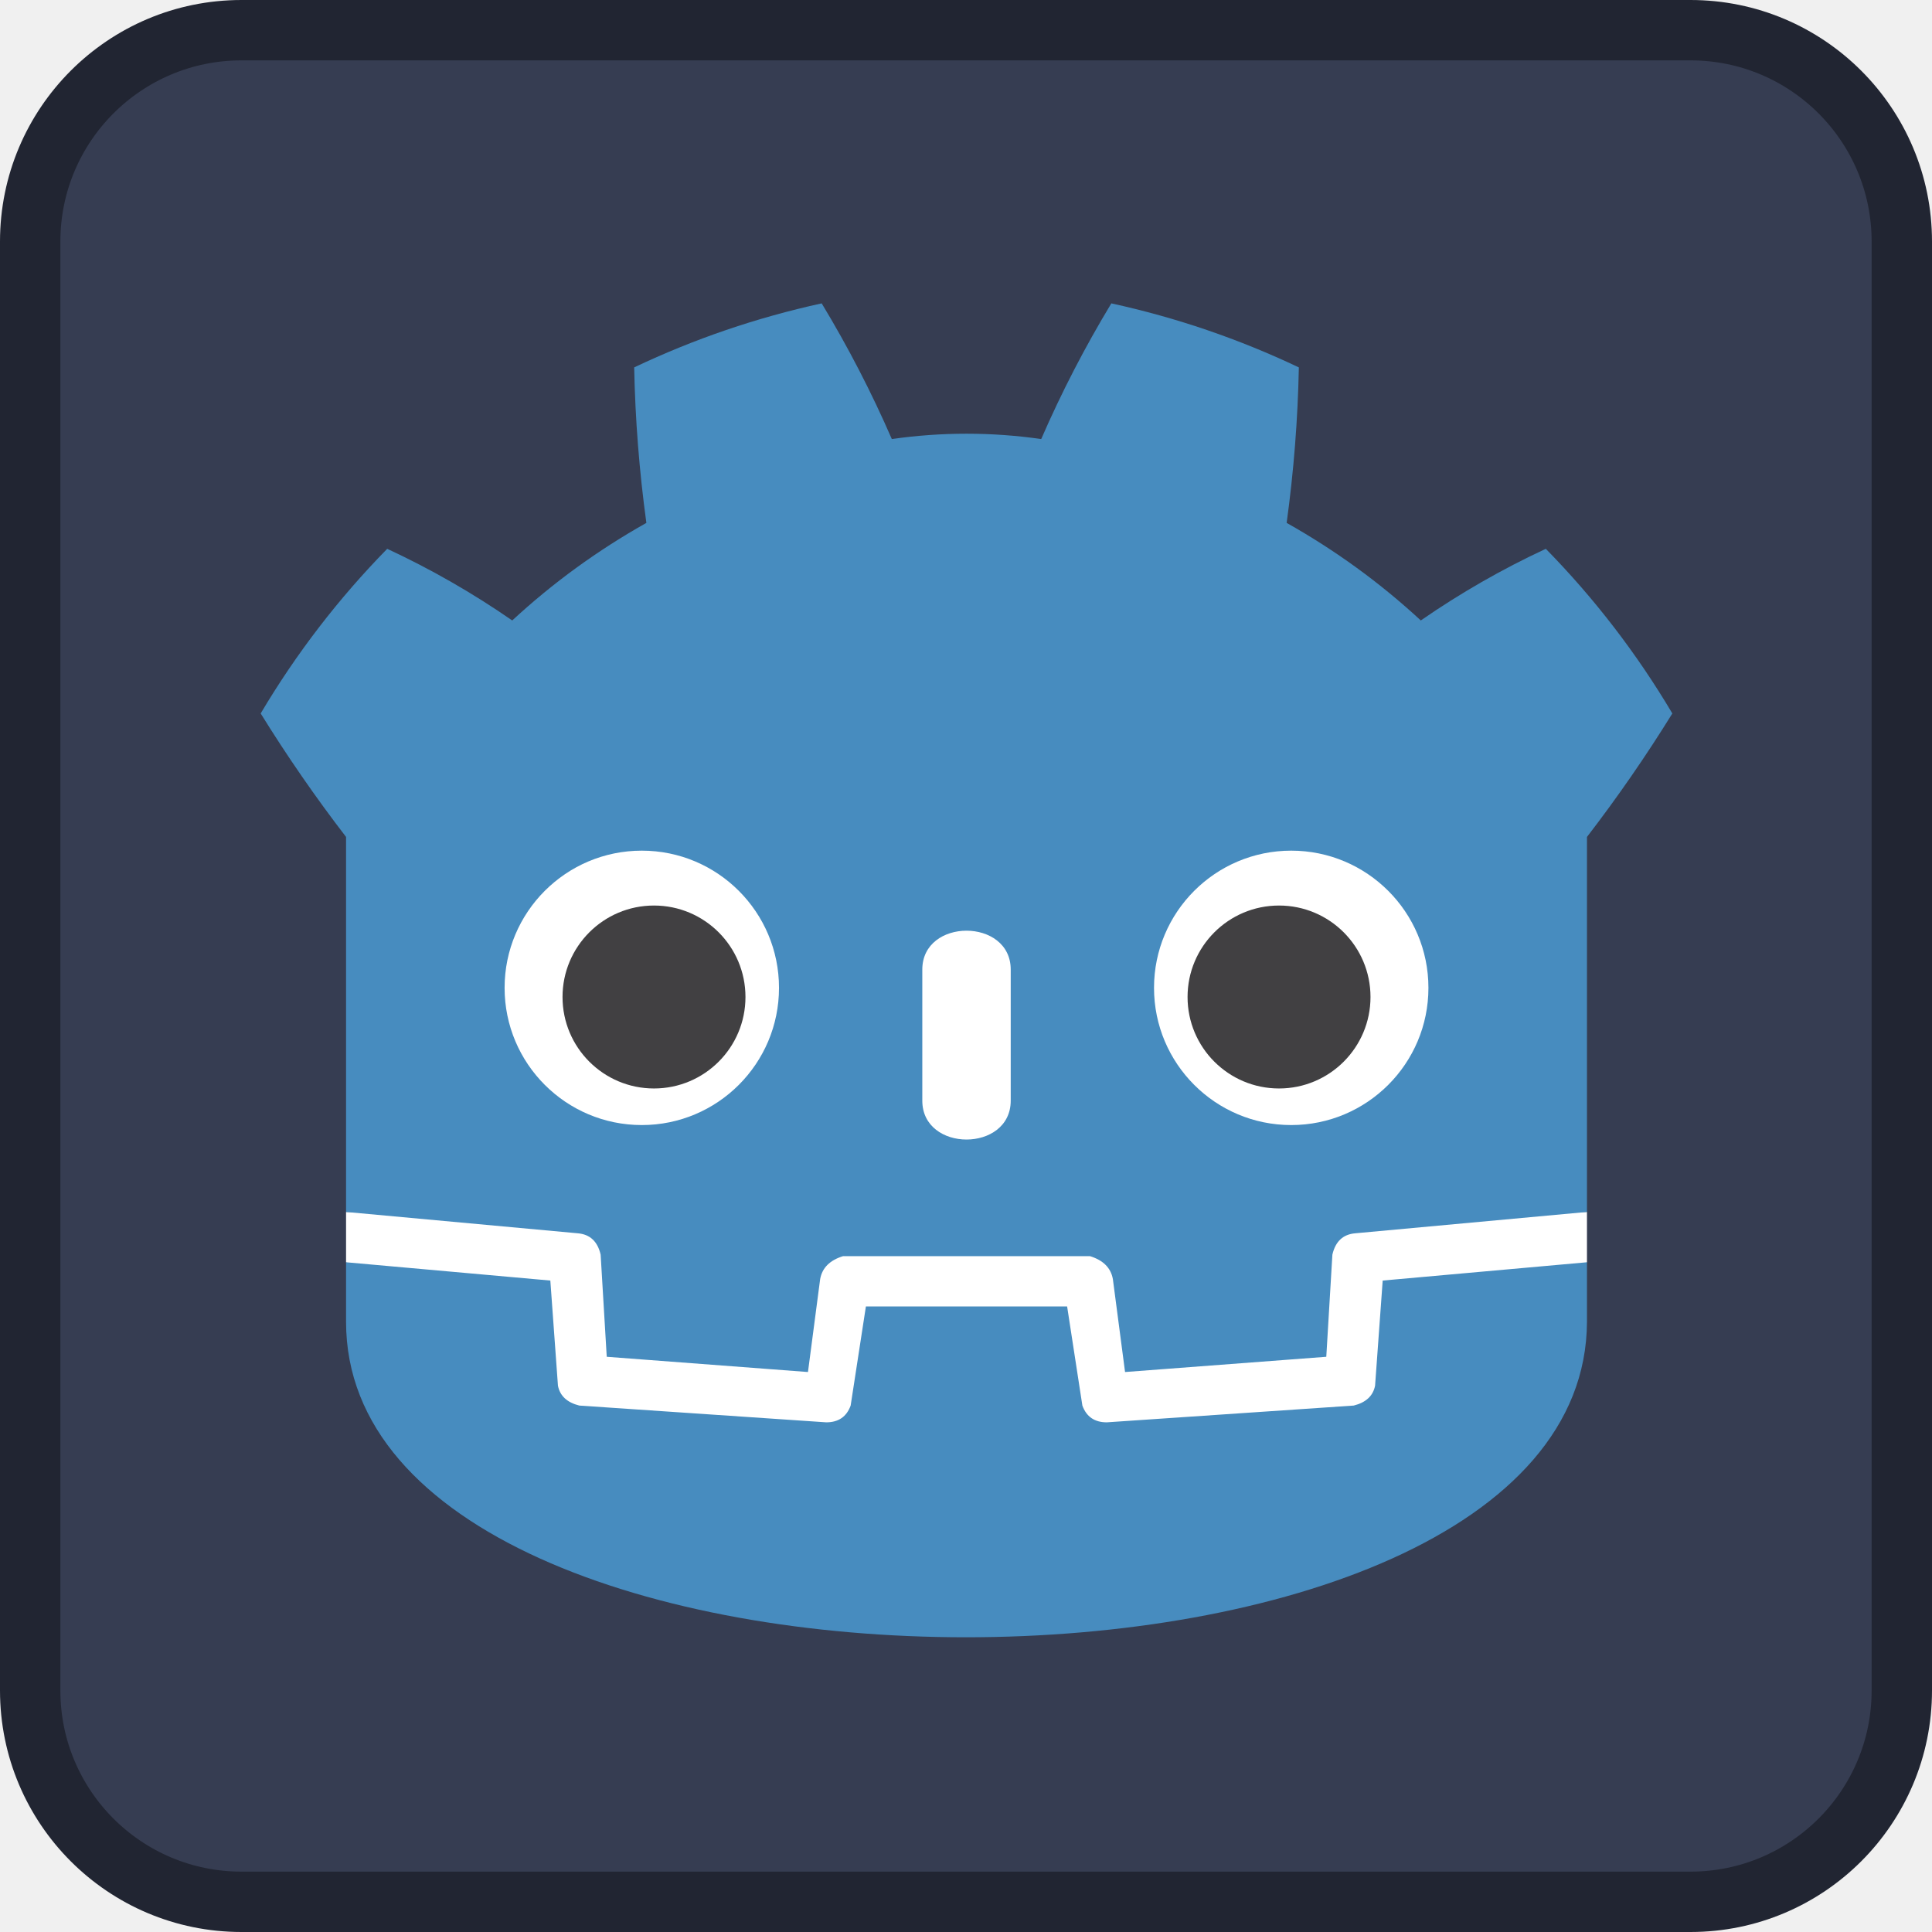
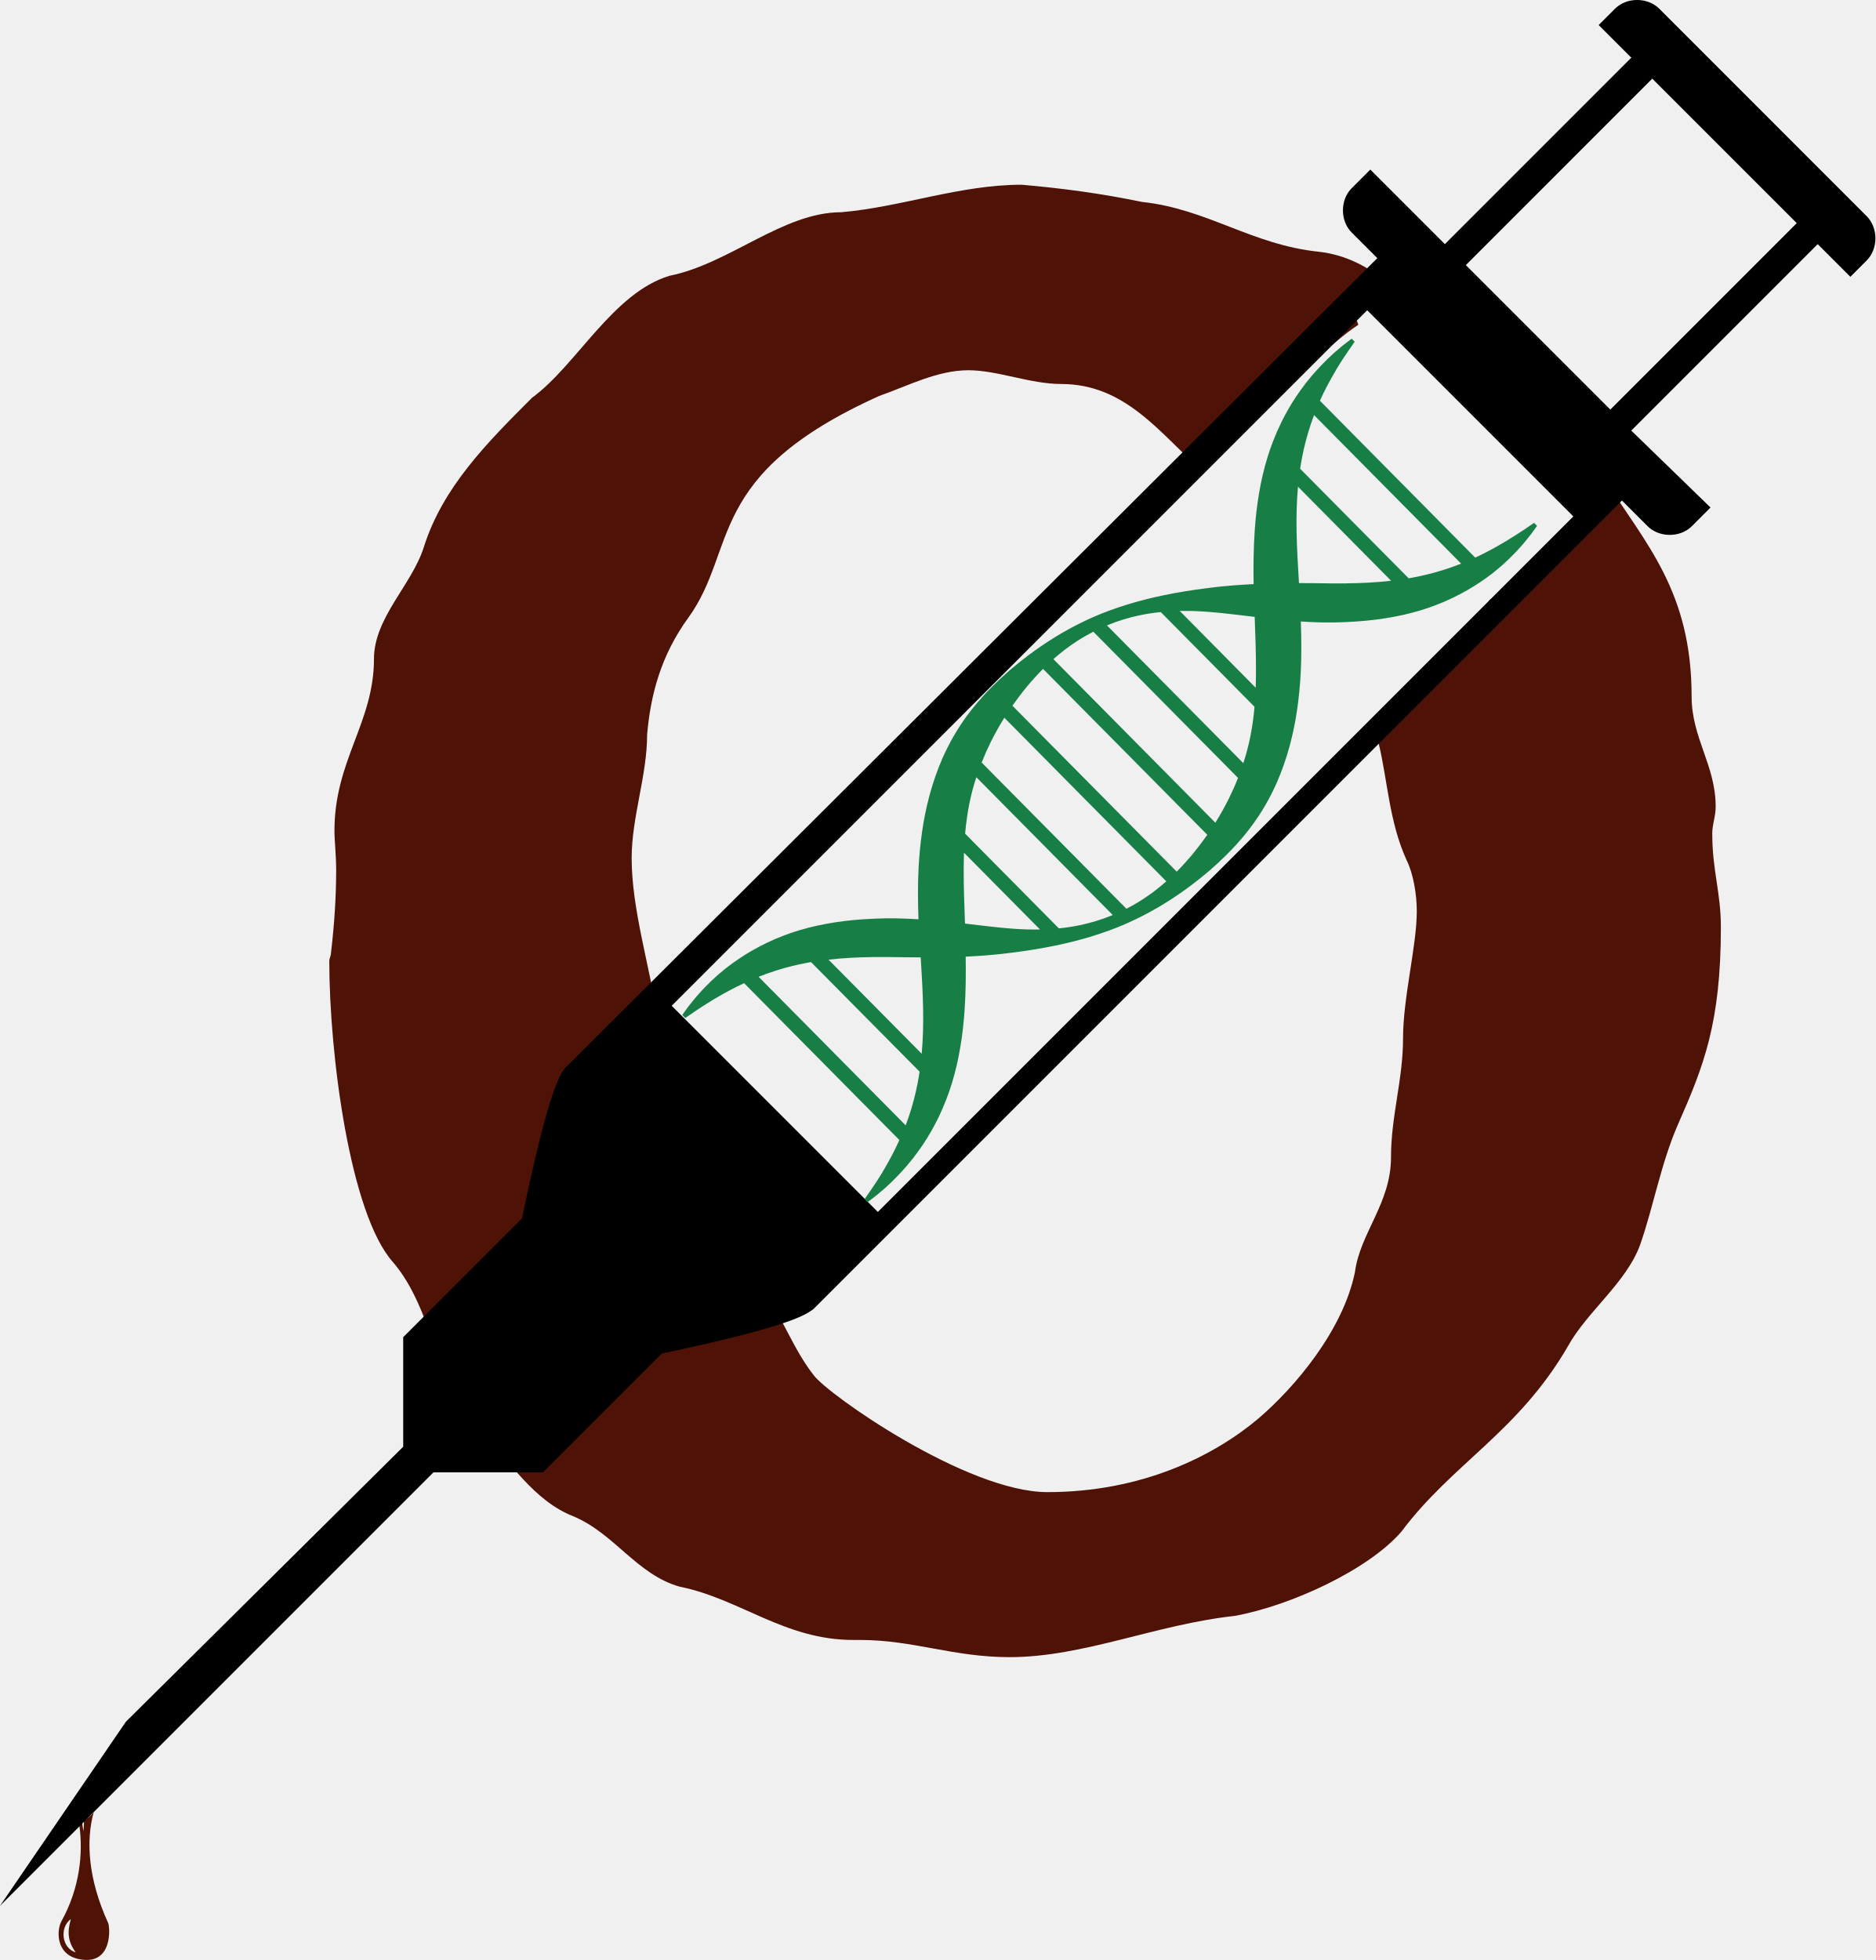
- <svg xmlns="http://www.w3.org/2000/svg" width="128" height="128">
-   <rect width="124" height="124" x="2" y="2" fill="#363d52" stroke="#212532" stroke-width="4" rx="14" />
-   <g fill="#fff" transform="translate(12.322 12.322)scale(.101)">
-     <path d="M105 673v33q407 354 814 0v-33z" />
-     <path fill="#478cbf" d="m105 673 152 14q12 1 15 14l4 67 132 10 8-61q2-11 15-15h162q13 4 15 15l8 61 132-10 4-67q3-13 15-14l152-14V427q30-39 56-81-35-59-83-108-43 20-82 47-40-37-88-64 7-51 8-102-59-28-123-42-26 43-46 89-49-7-98 0-20-46-46-89-64 14-123 42 1 51 8 102-48 27-88 64-39-27-82-47-48 49-83 108 26 42 56 81zm0 33v39c0 276 813 276 814 0v-39l-134 12-5 69q-2 10-14 13l-162 11q-12 0-16-11l-10-65H446l-10 65q-4 11-16 11l-162-11q-12-3-14-13l-5-69z" />
-     <path d="M483 600c0 34 58 34 58 0v-86c0-34-58-34-58 0z" />
-     <circle cx="725" cy="526" r="90" />
-     <circle cx="299" cy="526" r="90" />
-   </g>
-   <g fill="#414042" transform="translate(12.322 12.322)scale(.101)">
-     <circle cx="307" cy="532" r="60" />
-     <circle cx="717" cy="532" r="60" />
+ <svg xmlns="http://www.w3.org/2000/svg" id="Calque_2" data-name="Calque 2" viewBox="0 0 436.65 456.32">
+   <defs>
+     <style>
+       .cls-1 {
+         fill: #4f1306;
+       }
+ 
+       .cls-2 {
+         fill: #177f46;
+       }
+ 
+       .cls-3 {
+         fill: #4f1206;
+       }
+     </style>
+   </defs>
+   <g id="Noir">
+     <g>
+       <path class="cls-3" d="M398.66,194.19c0-2.4.8-4,.8-6.4,0-9.6-5.6-16-5.6-25.6,0-24.58-10.67-35.51-20.48-50.97-.74,4.97-2.63,9.8-5.47,13.52-5.18,6.78-13.23,10.77-21.09,14.91-.73,1.29-1.45,2.59-2.21,3.86-.66.58-1.36,1.06-2.1,1.48-5.06,8.2-12.26,14.9-19.82,20.82-.99.78-2.08,1.43-3.22,1.98.92,2.8,1.45,4.8,1.6,5.6,2,8.4,2.4,18,6.4,26.8,1.6,3.2,2.4,8,2.4,12,0,8-3.2,20-3.2,29.6s-2.8,18-2.8,27.6c0,10.8-7.2,17.6-8.4,26.8-2.8,13.6-14,26.8-22.4,34-10.4,8.8-27.2,17.2-49.2,17.2-18.8,0-51.2-22.8-54.4-27.2-6-7.6-8-16.8-16-24.4-12.09-11.34-18.11-41.22-19.42-51.91-1.59-.87-2.57-1.99-2.47-3.43.08-1.17.69-2.12,1.65-2.91-2.03-12.91-6.16-25.96-6.16-37.74,0-9.6,3.6-19.2,3.6-28.8.8-9.2,3.2-18.4,9.6-27.2,11.6-16,3.6-33.2,44.4-51.6,6.8-2.4,13.6-6,20.8-6,6.8,0,14.4,3.2,21.6,3.2,14.82,0,22.79,11.21,32.43,19.89,4.51-6.62,11.75-11.14,17.6-16.44,6.41-5.8,11.98-12.45,19.17-17.25-.57-1.46-1.06-2.95-1.42-4.47-.65-2.73,3.62-4.32,8.54-5.23-4.76-3.59-9.63-6.52-16.32-7.29-15.6-1.6-26-10-41.2-11.6-9.6-2-18.8-3.2-28-4-14.4,0-28,5.2-42,6.4-13.6,0-26,12-40,14.8-13.2,4-21.6,20.8-32,28.4-10.4,10.4-20.8,20.8-25.2,34.8-2.8,8.8-11.6,16.4-11.6,26,0,14.8-9.2,23.6-9.2,40,0,2.4.4,5.6.4,9.2,0,6-.4,12.4-1.2,19.2,0,.8-.4,1.2-.4,2,0,21.6,4.8,58.8,14.8,70,9.6,11.2,9.6,28,20.4,39.2,6.8,7.2,12.4,16.4,21.6,20,9.6,4,14.8,13.6,24.8,16.4,14,2.8,24.4,12.4,40.4,12.4h1.6c12.4,0,21.6,4,34.8,4,17.2,0,34-7.6,52.4-9.6,13.2-2.4,31.2-10.8,38.8-19.6,12-16,27.2-23.2,38.8-43.2,4.4-8,13.6-14.8,16.8-23.6,3.2-9.2,4.8-18.8,8.8-28,6-13.6,10-23.6,10-46,0-8-2-13.2-2-21.6Z" />
+       <g>
+         <path class="cls-1" d="M25.17,447.67c-4.72-10.28-5.17-19.26-3.35-25.77-.05.06-.09.12-.15.17-.57.74-1.34,1.3-2.11,1.84,0,.82-.04,1.63-.16,2.42-.08-.68-.17-1.35-.28-2.03-.09.09-.18.17-.26.27-.12.14-.26.25-.39.37.93,6.52.08,14.73-4.15,22.32-1.13,2.03-1.43,7.7,3.99,8.84,8.05,1.71,7.31-7.45,6.86-8.44ZM16.5,446.79c-.86,2.99-.74,5.2,1.13,7.76-3.3-1.01-3.79-5.84-1.13-7.76Z" />
+         <path d="M434.62,50.33L386.33,2.03c-2.71-2.71-7.6-2.71-10.31,0l-3.8,3.8,7.6,7.6-43.41,43.41-17.36-17.36-4.34,4.34c-2.71,2.71-2.71,7.6,0,10.31l5.97,5.97-188.82,188.28c-1.09,1.09-3.8,3.8-10.31,35.27l-27.67,27.67v25.5l-64.57,64.03L0,443.71l100.92-100.92h25.5l27.67-27.67c30.93-6.51,33.64-9.22,35.27-10.31l188.28-188.28,5.97,5.97c2.71,2.71,7.6,2.71,10.31,0l4.34-4.34-18.45-17.91,43.41-43.41,7.6,7.6,3.8-3.8c2.71-2.71,2.71-7.6,0-10.31ZM204.39,282.16l-48-48,161.93-161.93,48,48-161.93,161.93ZM374.93,95.36l-33.64-33.64,43.41-43.41,33.64,33.64-43.41,43.41Z" />
+         <path class="cls-2" d="M357.17,121.73c-.58.38-1.14.77-1.7,1.16l-.41.29-.43.28c-.29.18-.57.37-.85.55-.28.18-.56.38-.85.56l-.86.53-.85.53-.21.14c-.07.05-.14.09-.21.13l-.43.25c-2.27,1.35-4.56,2.6-6.9,3.67l-36.15-36.52c1.05-2.37,2.29-4.68,3.63-6.95l.25-.44c.05-.07.09-.15.12-.21l1.21-1.92c.18-.28.37-.56.56-.84.19-.28.37-.56.57-.84l.28-.43.3-.42c.39-.55.78-1.12,1.17-1.69l-.7-.71c-.56.42-1.11.84-1.65,1.26l-.41.32-.4.33c-.27.22-.53.45-.8.68-.26.22-.53.46-.8.68l-.77.72c-.51.48-1.04.95-1.52,1.47l-.74.76-.37.38c-.12.13-.24.26-.36.39l-.71.79-.36.4c-.12.14-.24.26-.35.41-.45.54-.9,1.1-1.36,1.65-.14.19-.29.39-.43.58-.28.38-.57.76-.85,1.14-.37.52-.74,1.06-1.11,1.6-1.23,1.85-2.35,3.81-3.35,5.83-.73,1.49-1.39,3.01-1.99,4.55-.44,1.15-.85,2.31-1.21,3.49l-.03.09c-.87,2.79-1.52,5.64-2,8.5-.49,2.86-.8,5.73-1,8.58-.29,4.23-.33,8.42-.26,12.54-.87.04-1.74.09-2.62.15-1.37.09-2.76.19-4.14.33l-1.04.1c-.35.03-.69.08-1.04.12l-1.04.12-1.04.13c-3.35.42-6.68.95-9.99,1.64-1.27.26-2.54.55-3.8.86-.87.21-1.75.45-2.62.69-2.68.76-5.33,1.63-7.92,2.66-.41.17-.83.34-1.24.51-1.09.46-2.15.94-3.22,1.46-1.05.51-2.1,1.04-3.12,1.6-2.33,1.26-4.59,2.66-6.78,4.17-.92.63-1.83,1.28-2.72,1.95-1.49,1.12-2.94,2.27-4.36,3.48-1.39,1.2-2.75,2.46-4.07,3.77-.71.71-1.4,1.43-2.09,2.18-.07.08-.13.15-.2.22-1.87,2.06-3.62,4.27-5.17,6.63-.52.79-1.02,1.58-1.49,2.4-.58.99-1.13,2.01-1.64,3.04-.38.76-.74,1.53-1.09,2.31-1.18,2.71-2.16,5.52-2.94,8.36-.08.27-.14.54-.22.82-.33,1.26-.62,2.53-.88,3.82-.27,1.33-.5,2.65-.69,3.99-.42,2.88-.69,5.77-.84,8.63-.2,4.02-.16,7.98-.02,11.89-.82-.05-1.63-.1-2.46-.13-.69-.03-1.38-.06-2.08-.07l-1.04-.02c-.35,0-.7,0-1.05,0h-1.05c-.35,0-.7.03-1.05.03l-1.05.03-1.06.05c-2.82.13-5.65.37-8.48.81-2.83.43-5.65,1.03-8.42,1.86l-.06.02-.98.31-.52.17c-.17.06-.35.11-.52.17l-1.02.37-.46.17-.05.02-.26.1c-.09.03-.16.07-.25.1l-1.01.41-.5.2c-.09.04-.16.07-.25.11l-.25.12-.99.45c-.33.16-.66.29-.98.47-2.02.99-3.97,2.11-5.82,3.35-.53.36-1.05.72-1.57,1.09-.38.29-.77.58-1.15.86-.18.15-.37.28-.56.43-.55.46-1.1.91-1.64,1.37-.13.12-.27.23-.4.35l-.39.36-.78.72c-.12.12-.26.23-.38.36l-.37.38-.75.75c-.5.5-.97,1.02-1.44,1.54l-.7.79c-.23.27-.45.54-.67.82-.22.27-.44.54-.66.82l-.33.41-.32.42c-.41.56-.83,1.13-1.22,1.7l.7.71c.58-.38,1.14-.77,1.7-1.16l.41-.29.42-.28c.29-.18.57-.37.85-.56.28-.18.56-.38.85-.56l.86-.53.85-.53.21-.14c.07-.05.14-.09.21-.13l.43-.25c2.27-1.35,4.56-2.6,6.9-3.67l36.15,36.52c-1.05,2.37-2.29,4.68-3.63,6.95l-.25.44c-.05.07-.09.15-.12.21l-1.21,1.92c-.18.28-.37.56-.56.84-.19.28-.37.56-.57.84l-.28.43-.3.42c-.39.55-.78,1.12-1.17,1.69l.7.71c.56-.42,1.11-.84,1.65-1.26l.41-.32.4-.33c.27-.22.53-.45.8-.68.26-.22.53-.46.8-.68l.77-.72c.51-.48,1.04-.95,1.52-1.47l.74-.76.37-.38c.12-.13.24-.26.36-.39l.71-.79.36-.4c.12-.14.24-.26.35-.41.45-.54.9-1.1,1.36-1.65.14-.19.29-.39.43-.58.28-.38.57-.76.85-1.14.37-.52.74-1.06,1.11-1.6,1.23-1.85,2.35-3.81,3.35-5.83.73-1.49,1.39-3.01,1.99-4.55.44-1.15.85-2.31,1.21-3.49l.03-.09c.87-2.79,1.52-5.64,2-8.5.49-2.86.8-5.73,1-8.58.29-4.23.33-8.42.26-12.54.87-.04,1.74-.09,2.62-.15,1.37-.09,2.76-.19,4.14-.33l1.04-.1c.35-.03.69-.08,1.04-.12l1.04-.12,1.04-.13c3.35-.42,6.68-.95,9.99-1.64,1.27-.26,2.54-.55,3.8-.86.87-.21,1.75-.45,2.62-.69,2.68-.76,5.33-1.63,7.92-2.66.41-.17.83-.34,1.24-.51,1.09-.46,2.15-.94,3.22-1.46,1.05-.51,2.1-1.04,3.12-1.6,2.33-1.26,4.59-2.66,6.78-4.17.92-.63,1.83-1.28,2.72-1.95,1.49-1.12,2.94-2.27,4.36-3.48,1.39-1.2,2.75-2.46,4.07-3.77.71-.71,1.4-1.43,2.09-2.18.07-.08.13-.15.2-.22,1.87-2.06,3.62-4.27,5.17-6.63.52-.79,1.02-1.58,1.49-2.4.58-.99,1.13-2.01,1.64-3.04.38-.76.74-1.53,1.09-2.31,1.18-2.71,2.16-5.52,2.94-8.36.08-.27.14-.54.22-.82.33-1.26.62-2.53.88-3.82.27-1.33.5-2.65.69-3.99.42-2.88.69-5.77.84-8.63.2-4.02.16-7.98.02-11.89.82.05,1.63.1,2.46.13.69.03,1.38.06,2.08.07l1.04.02c.35,0,.7,0,1.05,0h1.05c.35,0,.7-.03,1.05-.03l1.05-.03,1.06-.05c2.82-.13,5.65-.37,8.48-.81,2.83-.43,5.65-1.03,8.42-1.86l.06-.02.98-.31.52-.17c.17-.06.35-.11.52-.17l1.02-.37.46-.17.05-.02.26-.1c.09-.03.16-.07.25-.1l1.01-.41.5-.2c.09-.04.16-.07.25-.11l.25-.12.99-.45c.33-.16.66-.29.98-.47,2.02-.99,3.97-2.11,5.83-3.35.53-.36,1.05-.72,1.57-1.09.38-.29.77-.58,1.15-.86.18-.15.37-.28.56-.43.55-.46,1.1-.91,1.64-1.37.13-.12.27-.23.4-.35l.39-.36.78-.72c.12-.12.26-.23.38-.36l.37-.38.75-.75c.5-.5.97-1.02,1.44-1.54l.7-.79c.23-.27.45-.54.67-.82l.66-.82.33-.41.32-.42c.41-.56.83-1.13,1.22-1.7l-.7-.7ZM214.11,249.51c-.05.3-.1.59-.14.89-.41,2.53-.99,5.04-1.72,7.51-.41,1.37-.87,2.74-1.38,4.09l-34.25-34.59c1.32-.52,2.65-.99,3.99-1.42.3-.11.62-.18.91-.28l.91-.27.23-.07.23-.06.46-.12.92-.24.23-.06.23-.05.46-.11.93-.21c.62-.14,1.25-.25,1.87-.38.28-.05.56-.1.84-.15l25.28,25.51ZM192.93,223.42c3.42-.39,6.88-.56,10.4-.6h.98s.98,0,.98,0h1.96s3.97.05,3.97.05c1.05,0,2.1.02,3.15.02.25,4.08.49,8.1.56,12.06.06,3.5-.02,6.96-.33,10.38l-21.68-21.9ZM239.62,216.4c-.66-.02-1.33-.03-1.99-.08l-.99-.05c-.33-.02-.66-.05-.99-.07l-.99-.08-1-.09c-.34-.03-.66-.06-.99-.09l-1-.11c-.66-.07-1.33-.15-1.99-.22-.66-.07-1.33-.16-1.99-.23l-3.01-.36c-.15-4.29-.32-8.51-.3-12.64,0-1.29.03-2.57.07-3.85l17.68,17.86c-.84.02-1.67.02-2.51,0h0ZM259.01,213.06c-2.44,1.01-4.97,1.79-7.56,2.33-1.62.34-3.27.59-4.91.75l-21.83-22.05c.21-2.37.53-4.72.99-7.02.42-2.07.95-4.11,1.62-6.12l31.75,32.07s-.04.03-.06.04h0ZM266.02,209.4c-1.21.79-2.47,1.51-3.76,2.17l-33.7-34.04c.62-1.58,1.32-3.16,2.08-4.7.96-1.94,2.03-3.86,3.2-5.73l37.71,38.09c-1.73,1.53-3.58,2.96-5.53,4.21h0ZM277.71,198.82c-1.19,1.42-2.43,2.8-3.74,4.11l-38.25-38.63c1.07-1.52,2.19-3.01,3.39-4.46,1.19-1.42,2.43-2.8,3.74-4.11l38.25,38.63c-1.08,1.52-2.2,3-3.39,4.46ZM288.25,181.11c-.62,1.58-1.32,3.16-2.08,4.7-.96,1.94-2.03,3.86-3.2,5.73l-37.71-38.09c1.74-1.53,3.59-2.96,5.54-4.21,1.21-.79,2.47-1.51,3.76-2.17l33.69,34.04ZM291.1,171.55c-.42,2.07-.95,4.11-1.62,6.12l-31.75-32.07s.04-.02.06-.02c2.44-1.01,4.97-1.79,7.56-2.33,1.62-.34,3.27-.59,4.91-.75l21.83,22.05c-.2,2.36-.52,4.7-.99,7h0ZM274.68,142.24c.84-.02,1.67,0,2.51,0,.66.02,1.33.03,1.99.08l.99.05c.33.02.66.05.99.07l.99.08,1,.09c.34.03.66.06.99.09l1,.11c.66.07,1.33.15,1.99.22.66.07,1.33.16,1.99.23l3.01.36c.15,4.29.32,8.51.3,12.64,0,1.29-.03,2.57-.07,3.85l-17.68-17.87ZM313.48,135.82h-.98s-.98,0-.98,0h-1.96s-3.97-.05-3.97-.05c-1.05,0-2.1-.02-3.15-.02-.25-4.08-.49-8.1-.56-12.06-.06-3.5.02-6.96.33-10.38l21.68,21.9c-3.42.4-6.88.56-10.4.6h0ZM336.2,132.64c-.3.11-.62.18-.91.28l-.91.27-.23.07c-.08.02-.15.04-.23.06l-.46.12-.92.24-.23.06-.23.05-.46.11-.93.21c-.62.14-1.25.25-1.87.38-.28.05-.56.1-.84.15l-25.27-25.51c.05-.3.1-.59.14-.89.41-2.53.99-5.04,1.72-7.51.41-1.37.87-2.74,1.38-4.09l34.25,34.59c-1.33.51-2.65.99-4,1.42h0Z" />
+       </g>
+     </g>
  </g>
</svg>
